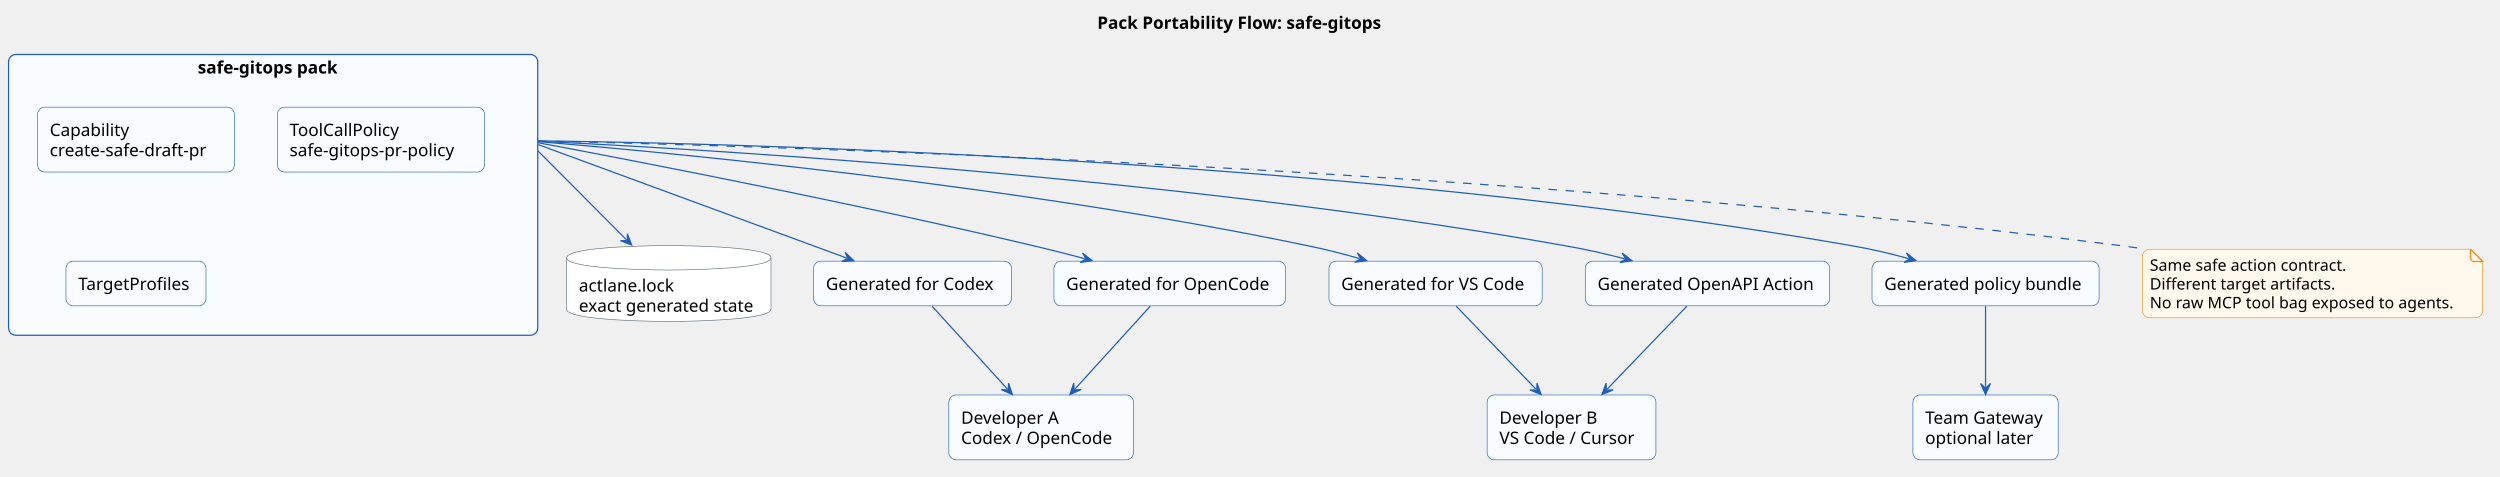
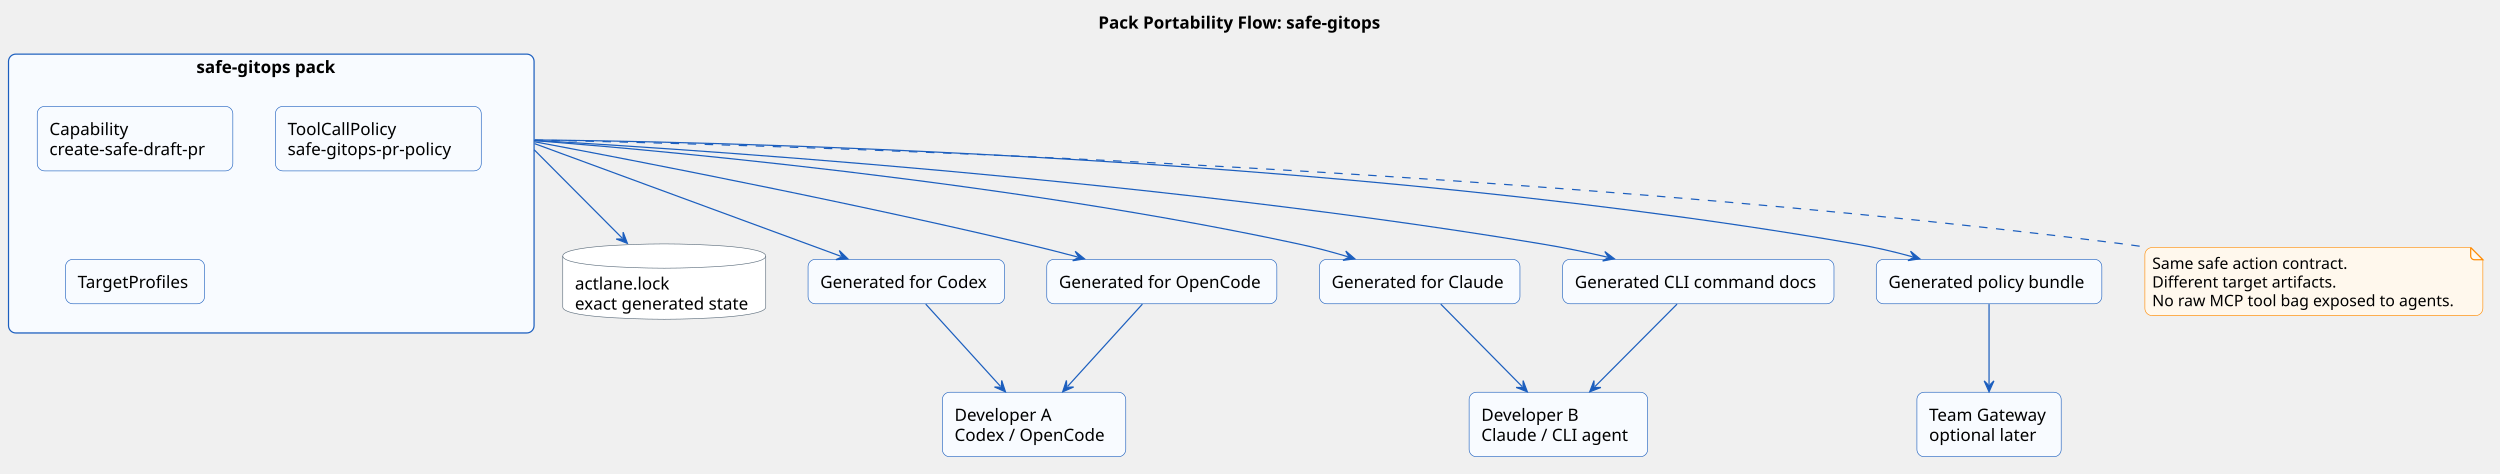
- <svg xmlns="http://www.w3.org/2000/svg" contentStyleType="text/css" data-diagram-type="DESCRIPTION" height="389px" preserveAspectRatio="none" style="width:2041px;height:389px;background:#FFFFFF;" version="1.1" viewBox="0 0 2041 389" width="2041px" zoomAndPan="magnify">
+ <svg xmlns="http://www.w3.org/2000/svg" contentStyleType="text/css" data-diagram-type="DESCRIPTION" height="389px" preserveAspectRatio="none" style="width:2055px;height:389px;background:#FFFFFF;" version="1.1" viewBox="0 0 2055 389" width="2055px" zoomAndPan="magnify">
  <defs />
  <g>
    <g class="title" data-source-line="12">
-       <text fill="#000000" font-family="sans-serif" font-size="14" font-weight="700" lengthAdjust="spacing" textLength="243.298" x="895.803" y="23.535">Pack Portability Flow: safe-gitops</text>
+       <text fill="#000000" font-family="sans-serif" font-size="14" font-weight="700" lengthAdjust="spacing" textLength="243.298" x="902.803" y="23.535">Pack Portability Flow: safe-gitops</text>
    </g>
    <g class="cluster" data-qualified-name="pack" data-source-line="14" id="ent0002">
      <rect fill="#F8FBFF" height="229.21" rx="6" ry="6" style="stroke:#1B5EBE;stroke-width:1;" width="432" x="7" y="44.488" />
      <text fill="#000000" font-family="sans-serif" font-size="14" font-weight="700" lengthAdjust="spacing" textLength="123.122" x="161.439" y="60.023">safe-gitops pack</text>
    </g>
    <g class="entity" data-qualified-name="pack.cap" data-source-line="15" id="ent0003">
      <rect fill="#F8FBFF" height="52.977" rx="6" ry="6" style="stroke:#1B5EBE;stroke-width:0.5;" width="160.779" x="30.61" y="87.488" />
      <text fill="#000000" font-family="sans-serif" font-size="14" lengthAdjust="spacing" textLength="67.464" x="40.61" y="111.023">Capability</text>
      <text fill="#000000" font-family="sans-serif" font-size="14" lengthAdjust="spacing" textLength="140.779" x="40.61" y="127.512">create-safe-draft-pr</text>
    </g>
    <g class="entity" data-qualified-name="pack.pol" data-source-line="16" id="ent0004">
      <rect fill="#F8FBFF" height="52.977" rx="6" ry="6" style="stroke:#1B5EBE;stroke-width:0.5;" width="169.208" x="226.4" y="87.488" />
      <text fill="#000000" font-family="sans-serif" font-size="14" lengthAdjust="spacing" textLength="94.527" x="236.4" y="111.023">ToolCallPolicy</text>
      <text fill="#000000" font-family="sans-serif" font-size="14" lengthAdjust="spacing" textLength="149.208" x="236.4" y="127.512">safe-gitops-pr-policy</text>
    </g>
    <g class="entity" data-qualified-name="pack.tgt" data-source-line="17" id="ent0005">
      <rect fill="#F8FBFF" height="36.488" rx="6" ry="6" style="stroke:#1B5EBE;stroke-width:0.5;" width="114.322" x="53.84" y="213.208" />
      <text fill="#000000" font-family="sans-serif" font-size="14" lengthAdjust="spacing" textLength="94.322" x="63.84" y="236.743">TargetProfiles</text>
    </g>
    <g class="entity" data-qualified-name="lock" data-source-line="20" id="ent0006">
      <path d="M462.58,210.468 C462.58,200.468 546.005,200.468 546.005,200.468 C546.005,200.468 629.43,200.468 629.43,210.468 L629.43,252.445 C629.43,262.445 546.005,262.445 546.005,262.445 C546.005,262.445 462.58,262.445 462.58,252.445 L462.58,210.468" fill="#FFFFFF" style="stroke:#5A6B7A;stroke-width:0.5;" />
      <path d="M462.58,210.468 C462.58,220.468 546.005,220.468 546.005,220.468 C546.005,220.468 629.43,220.468 629.43,210.468" fill="none" style="stroke:#5A6B7A;stroke-width:0.5;" />
      <text fill="#000000" font-family="sans-serif" font-size="14" lengthAdjust="spacing" textLength="80.835" x="472.58" y="238.003">actlane.lock</text>
      <text fill="#000000" font-family="sans-serif" font-size="14" lengthAdjust="spacing" textLength="146.85" x="472.58" y="254.492">exact generated state</text>
    </g>
    <g class="entity" data-qualified-name="devA" data-source-line="22" id="ent0007">
      <rect fill="#F8FBFF" height="52.977" rx="6" ry="6" style="stroke:#1B5EBE;stroke-width:0.5;" width="150.758" x="774.62" y="322.438" />
      <text fill="#000000" font-family="sans-serif" font-size="14" lengthAdjust="spacing" textLength="82.407" x="784.62" y="345.973">Developer A</text>
      <text fill="#000000" font-family="sans-serif" font-size="14" lengthAdjust="spacing" textLength="130.758" x="784.62" y="362.462">Codex / OpenCode</text>
    </g>
    <g class="entity" data-qualified-name="devB" data-source-line="23" id="ent0008">
-       <rect fill="#F8FBFF" height="52.977" rx="6" ry="6" style="stroke:#1B5EBE;stroke-width:0.5;" width="137.79" x="1214.1" y="322.438" />
-       <text fill="#000000" font-family="sans-serif" font-size="14" lengthAdjust="spacing" textLength="80.801" x="1224.1" y="345.973">Developer B</text>
-       <text fill="#000000" font-family="sans-serif" font-size="14" lengthAdjust="spacing" textLength="117.79" x="1224.1" y="362.462">VS Code / Cursor</text>
+       <rect fill="#F8FBFF" height="52.977" rx="6" ry="6" style="stroke:#1B5EBE;stroke-width:0.5;" width="146.766" x="1207.62" y="322.438" />
+       <text fill="#000000" font-family="sans-serif" font-size="14" lengthAdjust="spacing" textLength="80.801" x="1217.62" y="345.973">Developer B</text>
+       <text fill="#000000" font-family="sans-serif" font-size="14" lengthAdjust="spacing" textLength="126.766" x="1217.62" y="362.462">Claude / CLI agent</text>
    </g>
    <g class="entity" data-qualified-name="gateway" data-source-line="24" id="ent0009">
-       <rect fill="#F8FBFF" height="52.977" rx="6" ry="6" style="stroke:#1B5EBE;stroke-width:0.5;" width="118.602" x="1561.7" y="322.438" />
-       <text fill="#000000" font-family="sans-serif" font-size="14" lengthAdjust="spacing" textLength="98.602" x="1571.7" y="345.973">Team Gateway</text>
-       <text fill="#000000" font-family="sans-serif" font-size="14" lengthAdjust="spacing" textLength="90.733" x="1571.7" y="362.462">optional later</text>
+       <rect fill="#F8FBFF" height="52.977" rx="6" ry="6" style="stroke:#1B5EBE;stroke-width:0.5;" width="118.602" x="1575.7" y="322.438" />
+       <text fill="#000000" font-family="sans-serif" font-size="14" lengthAdjust="spacing" textLength="98.602" x="1585.7" y="345.973">Team Gateway</text>
+       <text fill="#000000" font-family="sans-serif" font-size="14" lengthAdjust="spacing" textLength="90.733" x="1585.7" y="362.462">optional later</text>
    </g>
    <g class="entity" data-qualified-name="codex" data-source-line="26" id="ent0010">
      <rect fill="#F8FBFF" height="36.488" rx="6" ry="6" style="stroke:#1B5EBE;stroke-width:0.5;" width="161.531" x="664.23" y="213.208" />
      <text fill="#000000" font-family="sans-serif" font-size="14" lengthAdjust="spacing" textLength="141.531" x="674.23" y="236.743">Generated for Codex</text>
    </g>
    <g class="entity" data-qualified-name="opencode" data-source-line="27" id="ent0011">
      <rect fill="#F8FBFF" height="36.488" rx="6" ry="6" style="stroke:#1B5EBE;stroke-width:0.5;" width="189.121" x="860.44" y="213.208" />
      <text fill="#000000" font-family="sans-serif" font-size="14" lengthAdjust="spacing" textLength="169.121" x="870.44" y="236.743">Generated for OpenCode</text>
    </g>
-     <g class="entity" data-qualified-name="vscode" data-source-line="28" id="ent0012">
-       <rect fill="#F8FBFF" height="36.488" rx="6" ry="6" style="stroke:#1B5EBE;stroke-width:0.5;" width="174.068" x="1084.97" y="213.208" />
-       <text fill="#000000" font-family="sans-serif" font-size="14" lengthAdjust="spacing" textLength="154.068" x="1094.97" y="236.743">Generated for VS Code</text>
+     <g class="entity" data-qualified-name="claude" data-source-line="28" id="ent0012">
+       <rect fill="#F8FBFF" height="36.488" rx="6" ry="6" style="stroke:#1B5EBE;stroke-width:0.5;" width="164.812" x="1084.59" y="213.208" />
+       <text fill="#000000" font-family="sans-serif" font-size="14" lengthAdjust="spacing" textLength="144.812" x="1094.59" y="236.743">Generated for Claude</text>
    </g>
-     <g class="entity" data-qualified-name="customgpt" data-source-line="29" id="ent0013">
-       <rect fill="#F8FBFF" height="36.488" rx="6" ry="6" style="stroke:#1B5EBE;stroke-width:0.5;" width="199.58" x="1294.21" y="213.208" />
-       <text fill="#000000" font-family="sans-serif" font-size="14" lengthAdjust="spacing" textLength="179.58" x="1304.21" y="236.743">Generated OpenAPI Action</text>
+     <g class="entity" data-qualified-name="cli" data-source-line="29" id="ent0013">
+       <rect fill="#F8FBFF" height="36.488" rx="6" ry="6" style="stroke:#1B5EBE;stroke-width:0.5;" width="223.048" x="1284.48" y="213.208" />
+       <text fill="#000000" font-family="sans-serif" font-size="14" lengthAdjust="spacing" textLength="203.048" x="1294.48" y="236.743">Generated CLI command docs</text>
    </g>
    <g class="entity" data-qualified-name="bundle" data-source-line="30" id="ent0014">
-       <rect fill="#F8FBFF" height="36.488" rx="6" ry="6" style="stroke:#1B5EBE;stroke-width:0.5;" width="185.409" x="1528.3" y="213.208" />
-       <text fill="#000000" font-family="sans-serif" font-size="14" lengthAdjust="spacing" textLength="165.409" x="1538.3" y="236.743">Generated policy bundle</text>
+       <rect fill="#F8FBFF" height="36.488" rx="6" ry="6" style="stroke:#1B5EBE;stroke-width:0.5;" width="185.409" x="1542.3" y="213.208" />
+       <text fill="#000000" font-family="sans-serif" font-size="14" lengthAdjust="spacing" textLength="165.409" x="1552.3" y="236.743">Generated policy bundle</text>
    </g>
    <g class="entity" data-qualified-name="GMN26" data-source-line="46" id="ent0027">
-       <path d="M1749.09,209.488 L1749.09,253.42 A6,6 0 0 0 1755.09,259.42 L2020.903,259.42 A6,6 0 0 0 2026.903,253.42 L2026.903,213.488 L2016.903,203.488 L1755.09,203.488 A6,6 0 0 0 1749.09,209.488" fill="#FFF8ED" style="stroke:#FF8A00;stroke-width:0.5;" />
-       <path d="M2016.903,203.488 L2016.903,210.488 A3,3 0 0 0 2019.903,213.488 L2026.903,213.488 L2016.903,203.488" fill="#FFF8ED" style="stroke:#FF8A00;stroke-width:1;" />
-       <text fill="#000000" font-family="sans-serif" font-size="13" lengthAdjust="spacing" textLength="165.947" x="1755.09" y="221.057">Same safe action contract.</text>
-       <text fill="#000000" font-family="sans-serif" font-size="13" lengthAdjust="spacing" textLength="156.927" x="1755.09" y="236.367">Different target artifacts.</text>
-       <text fill="#000000" font-family="sans-serif" font-size="13" lengthAdjust="spacing" textLength="256.813" x="1755.09" y="251.678">No raw MCP tool bag exposed to agents.</text>
+       <path d="M1763.09,209.488 L1763.09,253.42 A6,6 0 0 0 1769.09,259.42 L2034.903,259.42 A6,6 0 0 0 2040.903,253.42 L2040.903,213.488 L2030.903,203.488 L1769.09,203.488 A6,6 0 0 0 1763.09,209.488" fill="#FFF8ED" style="stroke:#FF8A00;stroke-width:0.5;" />
+       <path d="M2030.903,203.488 L2030.903,210.488 A3,3 0 0 0 2033.903,213.488 L2040.903,213.488 L2030.903,203.488" fill="#FFF8ED" style="stroke:#FF8A00;stroke-width:1;" />
+       <text fill="#000000" font-family="sans-serif" font-size="13" lengthAdjust="spacing" textLength="165.947" x="1769.09" y="221.057">Same safe action contract.</text>
+       <text fill="#000000" font-family="sans-serif" font-size="13" lengthAdjust="spacing" textLength="156.927" x="1769.09" y="236.367">Different target artifacts.</text>
+       <text fill="#000000" font-family="sans-serif" font-size="13" lengthAdjust="spacing" textLength="256.813" x="1769.09" y="251.678">No raw MCP tool bag exposed to agents.</text>
    </g>
    <g class="link" data-entity-1="ent0002" data-entity-2="ent0010" data-link-type="dependency" data-source-line="32" id="lnk15">
      <path d="M439.464,118.088 C439.625,118.148 439.789,118.208 439.955,118.269 C445.263,120.221 452.745,122.973 461.894,126.338 C480.192,133.067 505.157,142.248 532.729,152.388 C587.872,172.668 647.814,194.713 691.339,210.718" fill="none" id="pack-to-codex" style="stroke:#1B5EBE;stroke-width:1;" />
      <polygon fill="#1B5EBE" points="696.97,212.788,689.904,205.928,692.277,211.063,687.143,213.436,696.97,212.788" style="stroke:#1B5EBE;stroke-width:1;" />
    </g>
    <g class="link" data-entity-1="ent0002" data-entity-2="ent0011" data-link-type="dependency" data-source-line="33" id="lnk16">
      <path d="M439.234,116.504 C439.418,116.538 439.605,116.573 439.796,116.609 C440.176,116.68 440.568,116.753 440.972,116.828 C441.779,116.979 442.633,117.138 443.532,117.306 C450.725,118.651 460.816,120.55 473.288,122.925 C498.233,127.674 532.701,134.329 572.548,142.273 C652.24,158.161 753.445,179.203 843,200.468 C858.77,204.208 869.893,207.01 885.693,211.23" fill="none" id="pack-to-opencode" style="stroke:#1B5EBE;stroke-width:1;" />
      <polygon fill="#1B5EBE" points="891.49,212.778,883.827,206.591,886.659,211.488,881.763,214.32,891.49,212.778" style="stroke:#1B5EBE;stroke-width:1;" />
    </g>
    <g class="link" data-entity-1="ent0002" data-entity-2="ent0012" data-link-type="dependency" data-source-line="34" id="lnk17">
-       <path d="M439.213,115.627 C439.446,115.646 439.685,115.665 439.927,115.685 C440.413,115.724 440.918,115.765 441.441,115.808 C443.535,115.98 445.93,116.177 448.613,116.402 C459.344,117.3 474.683,118.624 493.801,120.381 C532.037,123.895 585.388,129.144 647.222,136.187 C770.893,150.273 928.5,171.538 1067,200.468 C1082.96,203.798 1094.282,206.627 1109.932,211.107" fill="none" id="pack-to-vscode" style="stroke:#1B5EBE;stroke-width:1;" />
-       <polygon fill="#1B5EBE" points="1115.7,212.758,1108.148,206.436,1110.893,211.382,1105.947,214.127,1115.7,212.758" style="stroke:#1B5EBE;stroke-width:1;" />
+       <path d="M439.222,115.587 C439.456,115.605 439.694,115.623 439.937,115.641 C440.423,115.679 440.928,115.718 441.452,115.758 C443.549,115.919 445.946,116.106 448.631,116.319 C459.373,117.168 474.726,118.427 493.859,120.112 C532.125,123.483 585.511,128.562 647.369,135.493 C771.085,149.356 928.69,170.628 1067,200.468 C1082.33,203.768 1092.964,206.542 1107.944,211.042" fill="none" id="pack-to-claude" style="stroke:#1B5EBE;stroke-width:1;" />
+       <polygon fill="#1B5EBE" points="1113.69,212.768,1106.221,206.348,1108.901,211.33,1103.92,214.01,1113.69,212.768" style="stroke:#1B5EBE;stroke-width:1;" />
    </g>
    <g class="link" data-entity-1="ent0002" data-entity-2="ent0013" data-link-type="dependency" data-source-line="35" id="lnk18">
-       <path d="M439.29,115.337 C439.833,115.362 440.402,115.388 440.997,115.415 C442.185,115.469 443.476,115.529 444.867,115.594 C447.649,115.723 450.83,115.874 454.394,116.048 C468.651,116.74 489.029,117.787 514.431,119.239 C565.236,122.144 636.136,126.671 718.344,133.239 C882.76,146.376 1092.41,167.673 1277,200.468 C1295.07,203.678 1308.64,206.691 1326.33,211.251" fill="none" id="pack-to-customgpt" style="stroke:#1B5EBE;stroke-width:1;" />
-       <polygon fill="#1B5EBE" points="1332.14,212.748,1324.423,206.628,1327.298,211.5,1322.426,214.375,1332.14,212.748" style="stroke:#1B5EBE;stroke-width:1;" />
+       <path d="M439.181,115.416 C439.717,115.445 440.278,115.477 440.865,115.509 C442.038,115.575 443.312,115.646 444.684,115.723 C447.429,115.878 450.568,116.058 454.086,116.262 C468.154,117.078 488.266,118.292 513.34,119.928 C563.487,123.201 633.482,128.163 714.675,135.017 C877.06,148.726 1084.235,170.003 1267,200.468 C1286.62,203.738 1301.866,206.857 1321.186,211.357" fill="none" id="pack-to-cli" style="stroke:#1B5EBE;stroke-width:1;" />
+       <polygon fill="#1B5EBE" points="1327.03,212.718,1319.172,206.781,1322.16,211.584,1317.357,214.572,1327.03,212.718" style="stroke:#1B5EBE;stroke-width:1;" />
    </g>
    <g class="link" data-entity-1="ent0002" data-entity-2="ent0014" data-link-type="dependency" data-source-line="36" id="lnk19">
-       <path d="M439.608,115.045 C444.63,115.093 451.784,115.172 460.892,115.301 C479.11,115.559 505.149,116.016 537.604,116.82 C602.513,118.428 693.084,121.421 798.071,126.977 C1008.045,138.088 1275.68,159.448 1511,200.468 C1528.45,203.508 1541.366,206.493 1558.296,211.163" fill="none" id="pack-to-bundle" style="stroke:#1B5EBE;stroke-width:1;" />
-       <polygon fill="#1B5EBE" points="1564.08,212.758,1556.468,206.509,1559.26,211.429,1554.34,214.221,1564.08,212.758" style="stroke:#1B5EBE;stroke-width:1;" />
+       <path d="M439.718,115.033 C444.805,115.074 452.051,115.144 461.278,115.262 C479.731,115.498 506.108,115.925 538.982,116.697 C604.732,118.239 696.477,121.156 802.825,126.662 C1015.52,137.673 1286.625,159.038 1525,200.468 C1542.45,203.498 1555.366,206.483 1572.296,211.153" fill="none" id="pack-to-bundle" style="stroke:#1B5EBE;stroke-width:1;" />
+       <polygon fill="#1B5EBE" points="1578.08,212.748,1570.468,206.499,1573.26,211.419,1568.34,214.211,1578.08,212.748" style="stroke:#1B5EBE;stroke-width:1;" />
    </g>
    <g class="link" data-entity-1="ent0002" data-entity-2="ent0006" data-link-type="dependency" data-source-line="37" id="lnk20">
      <path d="M439.116,123.124 C439.275,123.283 439.435,123.444 439.598,123.607 C439.922,123.933 440.255,124.267 440.595,124.608 C446.038,130.073 453.426,137.491 461.781,145.881 C478.493,162.661 494.841,179.077 511.476,195.777" fill="none" id="pack-to-lock" style="stroke:#1B5EBE;stroke-width:1;" />
      <polygon fill="#1B5EBE" points="515.71,200.028,512.192,190.829,512.181,196.486,506.524,196.475,515.71,200.028" style="stroke:#1B5EBE;stroke-width:1;" />
    </g>
    <g class="link" data-entity-1="ent0010" data-entity-2="ent0007" data-link-type="dependency" data-source-line="39" id="lnk21">
      <path d="M760.95,249.988 C778.39,269.168 802.474,295.658 822.444,317.628" fill="none" id="codex-to-devA" style="stroke:#1B5EBE;stroke-width:1;" />
      <polygon fill="#1B5EBE" points="826.48,322.068,823.386,312.718,823.117,318.368,817.466,318.099,826.48,322.068" style="stroke:#1B5EBE;stroke-width:1;" />
    </g>
    <g class="link" data-entity-1="ent0011" data-entity-2="ent0007" data-link-type="dependency" data-source-line="40" id="lnk22">
      <path d="M939.05,249.988 C921.61,269.168 897.526,295.658 877.556,317.628" fill="none" id="opencode-to-devA" style="stroke:#1B5EBE;stroke-width:1;" />
      <polygon fill="#1B5EBE" points="873.52,322.068,882.534,318.099,876.883,318.368,876.614,312.718,873.52,322.068" style="stroke:#1B5EBE;stroke-width:1;" />
    </g>
    <g class="link" data-entity-1="ent0012" data-entity-2="ent0008" data-link-type="dependency" data-source-line="41" id="lnk23">
-       <path d="M1188.86,249.988 C1207.3,269.168 1232.873,295.772 1253.983,317.742" fill="none" id="vscode-to-devB" style="stroke:#1B5EBE;stroke-width:1;" />
-       <polygon fill="#1B5EBE" points="1258.14,322.068,1254.789,312.807,1254.676,318.463,1249.02,318.35,1258.14,322.068" style="stroke:#1B5EBE;stroke-width:1;" />
+       <path d="M1184.31,249.988 C1203.25,269.168 1229.565,295.829 1251.255,317.798" fill="none" id="claude-to-devB" style="stroke:#1B5EBE;stroke-width:1;" />
+       <polygon fill="#1B5EBE" points="1255.47,322.068,1251.994,312.853,1251.957,318.51,1246.301,318.474,1255.47,322.068" style="stroke:#1B5EBE;stroke-width:1;" />
    </g>
    <g class="link" data-entity-1="ent0013" data-entity-2="ent0008" data-link-type="dependency" data-source-line="42" id="lnk24">
-       <path d="M1377.14,249.988 C1358.7,269.168 1333.127,295.772 1312.017,317.742" fill="none" id="customgpt-to-devB" style="stroke:#1B5EBE;stroke-width:1;" />
-       <polygon fill="#1B5EBE" points="1307.86,322.068,1316.98,318.35,1311.324,318.463,1311.211,312.807,1307.86,322.068" style="stroke:#1B5EBE;stroke-width:1;" />
+       <path d="M1378.53,249.988 C1359.43,269.168 1332.864,295.847 1310.984,317.817" fill="none" id="cli-to-devB" style="stroke:#1B5EBE;stroke-width:1;" />
+       <polygon fill="#1B5EBE" points="1306.75,322.068,1315.935,318.514,1310.278,318.526,1310.267,312.869,1306.75,322.068" style="stroke:#1B5EBE;stroke-width:1;" />
    </g>
    <g class="link" data-entity-1="ent0014" data-entity-2="ent0009" data-link-type="dependency" data-source-line="43" id="lnk25">
-       <path d="M1621,249.988 C1621,269.168 1621,294.098 1621,316.068" fill="none" id="bundle-to-gateway" style="stroke:#1B5EBE;stroke-width:1;" />
-       <polygon fill="#1B5EBE" points="1621,322.068,1625,313.068,1621,317.068,1617,313.068,1621,322.068" style="stroke:#1B5EBE;stroke-width:1;" />
+       <path d="M1635,249.988 C1635,269.168 1635,294.098 1635,316.068" fill="none" id="bundle-to-gateway" style="stroke:#1B5EBE;stroke-width:1;" />
+       <polygon fill="#1B5EBE" points="1635,322.068,1639,313.068,1635,317.068,1631,313.068,1635,322.068" style="stroke:#1B5EBE;stroke-width:1;" />
    </g>
    <g class="link" data-entity-1="ent0002" data-entity-2="ent0027" data-link-type="association" data-source-line="46" id="lnk28">
-       <path d="M439.176,115.127 C439.848,115.14 440.561,115.154 441.313,115.169 C447.332,115.288 455.906,115.467 466.826,115.717 C488.666,116.217 519.889,117.003 558.823,118.168 C636.691,120.497 745.4,124.345 871.567,130.464 C1123.902,142.703 1446.07,164.028 1731,200.468 C1737.06,201.238 1743.23,202.098 1749.46,203.028" fill="none" id="pack-GMN26" style="stroke:#1B5EBE;stroke-width:1;stroke-dasharray:7,7;" />
+       <path d="M439.263,115.121 C439.942,115.133 440.662,115.147 441.423,115.161 C447.507,115.276 456.173,115.448 467.21,115.69 C489.285,116.175 520.845,116.94 560.198,118.082 C638.904,120.366 748.784,124.159 876.31,130.243 C1131.362,142.411 1457,163.738 1745,200.468 C1751.06,201.238 1757.23,202.098 1763.46,203.028" fill="none" id="pack-GMN26" style="stroke:#1B5EBE;stroke-width:1;stroke-dasharray:7,7;" />
    </g>
  </g>
</svg>
